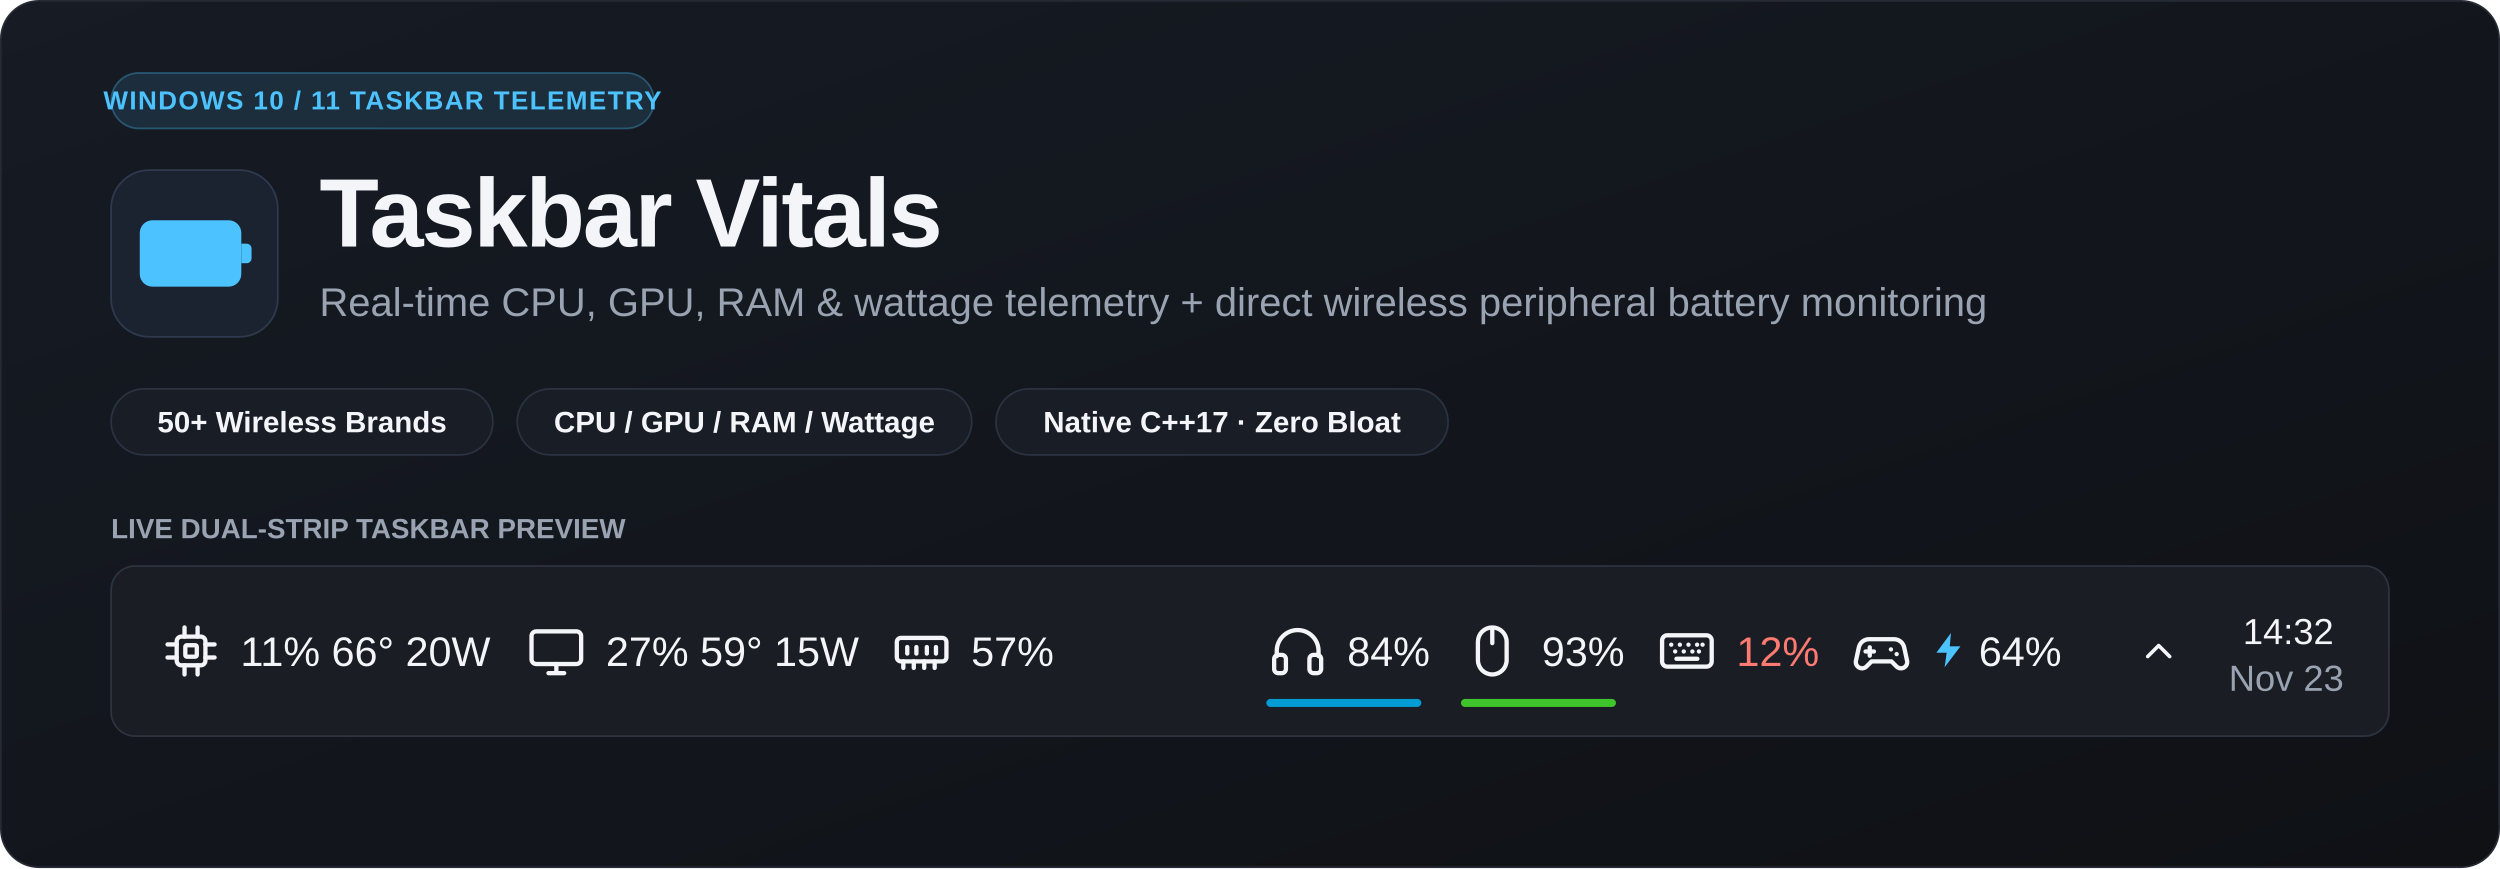
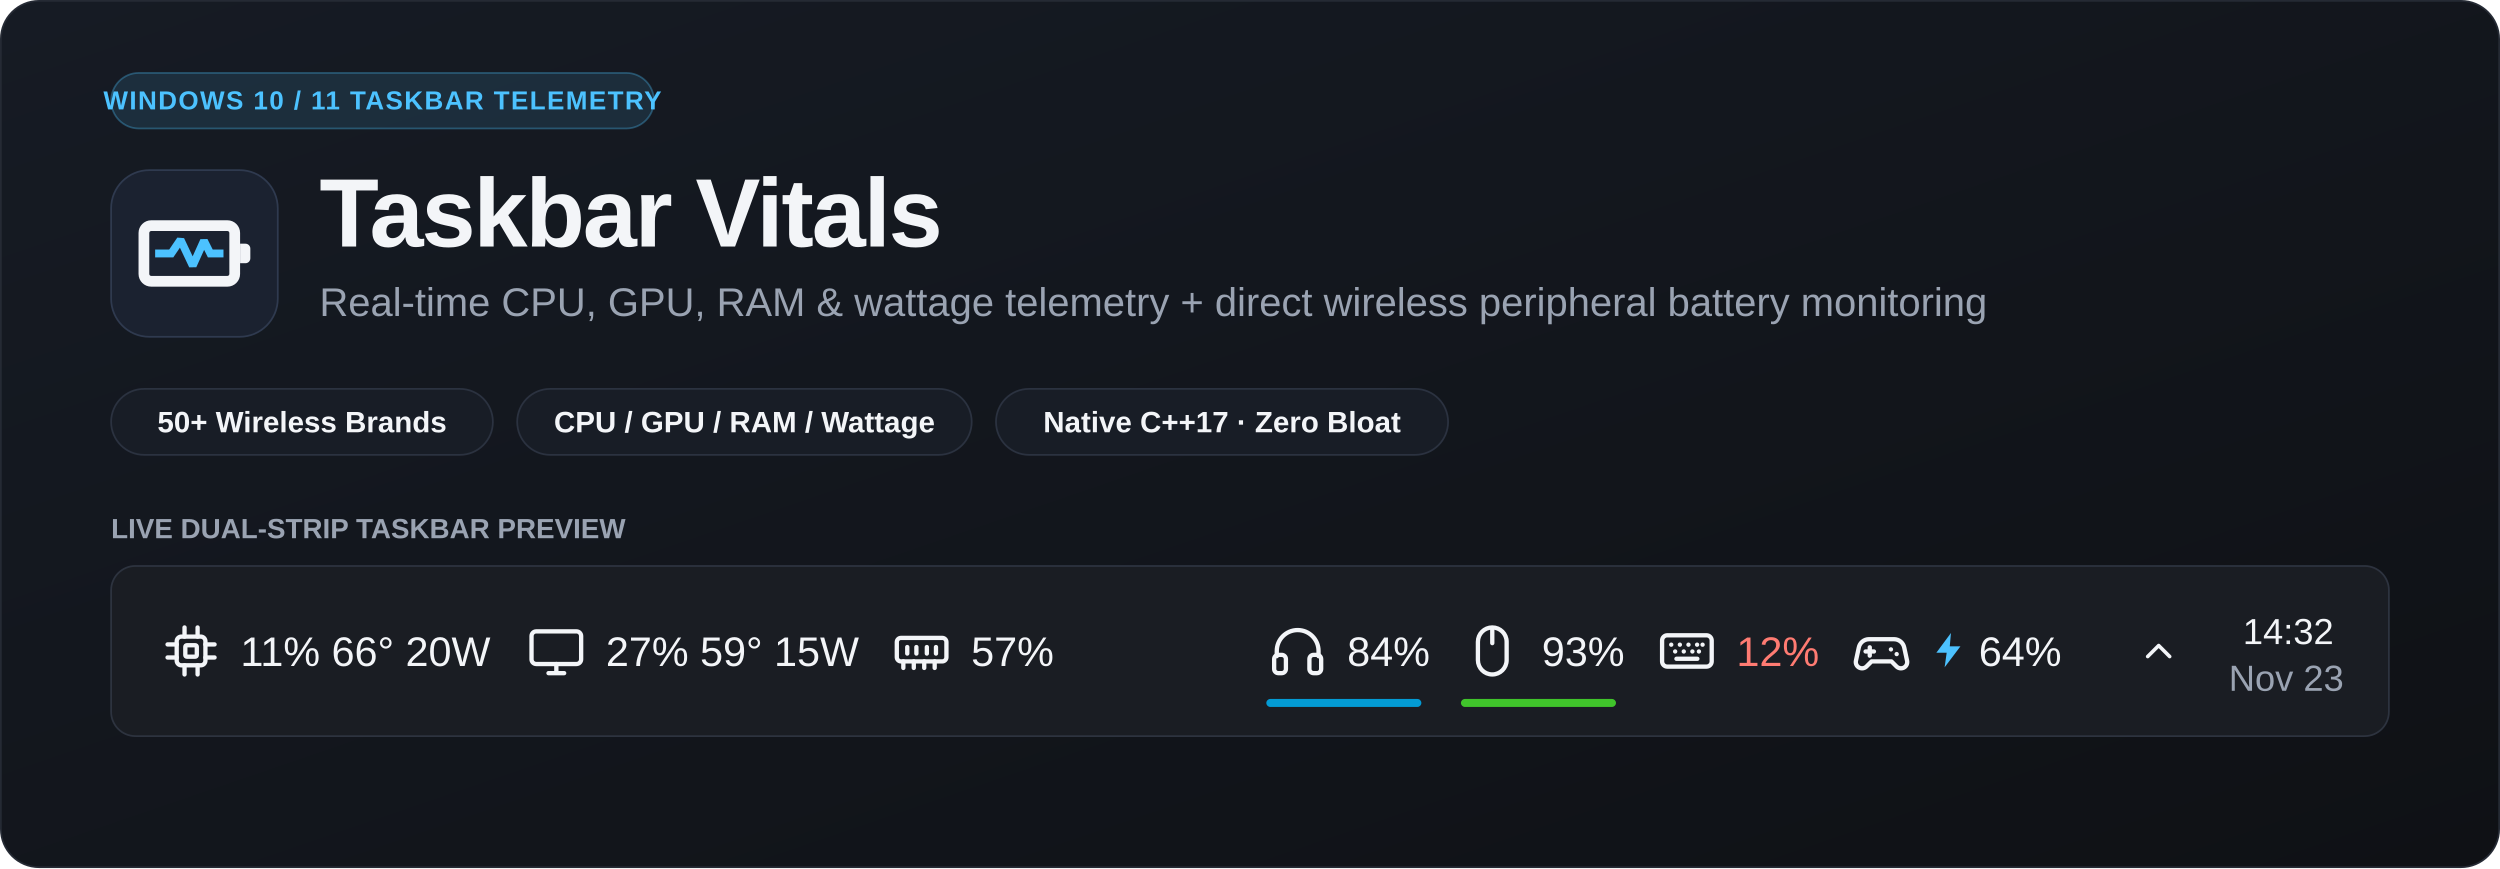
<svg xmlns="http://www.w3.org/2000/svg" width="1440" height="500" viewBox="0 0 1440 500" role="img" aria-label="Taskbar Vitals preview: System Vitals (CPU, GPU, RAM) at the left end of the Windows taskbar and wireless peripheral batteries beside the clock" font-family="'Segoe UI Variable Text','Segoe UI',system-ui,-apple-system,'Helvetica Neue',Arial,sans-serif">
  <defs>
    <linearGradient id="hdrGrad_dark" x1="0" y1="0" x2="1" y2="1">
      <stop offset="0%" stop-color="#161b24" />
      <stop offset="100%" stop-color="#0f1115" />
    </linearGradient>
  </defs>
  <rect x="0.5" y="0.5" width="1439" height="499" rx="22" fill="url(#hdrGrad_dark)" stroke="#252a34" />
  <rect x="64" y="42" width="312.7" height="32" rx="16" fill="rgba(76,194,255,0.12)" stroke="rgba(76,194,255,0.32)" />
  <text x="220.3" y="63" text-anchor="middle" font-size="15" font-weight="700" letter-spacing="0.8" fill="#4cc2ff">WINDOWS 10 / 11 TASKBAR TELEMETRY</text>
  <rect x="64" y="98" width="96" height="96" rx="22" fill="#1b2230" stroke="#2f3a4f" />
-   <g transform="translate(76 110) scale(0.1406)" fill="#4cc2ff" fill-rule="evenodd" clip-rule="evenodd">
-     <path d="M84,120 H396 C424.7,120 448,143.3 448,172 V340 C448,368.7 424.7,392 396,392 H84 C55.3,392 32,368.7 32,340 V172 C32,143.3 55.3,120 84,120 Z" />
-     <path d="M84,164 H396 C400.4,164 404,167.6 404,172 V340 C404,344.4 400.4,348 396,348 H84 C79.6,348 76,344.4 76,340 V172 C76,167.6 79.6,164 84,164 Z" />
-     <path d="M448,216 H470 C481,216 490,225 490,236 V276 C490,287 481,296 470,296 H448 Z" />
-     <path d="M100,272 L174.5,272 L201.5,232.2 L239.5,312.8 L268.6,312.6 L300.7,241.3 L316.1,272 L380,272 L380,240 L335.9,240 L314.3,196.8 L285.4,197.4 L253.7,267.8 L218.5,193.2 L190.8,191 L157.5,240 L100,240 Z" />
+   <g transform="translate(75.3 110.0) scale(0.1406)">
+     <path d="M84,120 H396 C424.7,120 448,143.3 448,172 V340 C448,368.7 424.7,392 396,392 H84 C55.3,392 32,368.7 32,340 V172 C32,143.3 55.3,120 84,120 Z M84,164 H396 C400.4,164 404,167.6 404,172 V340 C404,344.4 400.4,348 396,348 H84 C79.6,348 76,344.4 76,340 V172 C76,167.6 79.6,164 84,164 Z" fill="#f3f5f8" fill-rule="evenodd" clip-rule="evenodd" />
+     <path d="M448,216 H470 C481,216 490,225 490,236 V276 C490,287 481,296 470,296 H448 Z" fill="#f3f5f8" />
+     <path d="M100,272 L174.5,272 L201.5,232.2 L239.5,312.8 L268.6,312.6 L300.7,241.3 L316.1,272 L380,272 L380,240 L335.9,240 L314.3,196.8 L285.4,197.4 L253.7,267.8 L218.5,193.2 L190.8,191 L157.5,240 L100,240 Z" fill="#4cc2ff" />
  </g>
  <text x="184" y="142" font-size="56" font-weight="700" letter-spacing="-1.2" fill="#f3f5f8">Taskbar Vitals</text>
  <text x="184" y="182" font-size="23" fill="#9aa3b2">Real-time CPU, GPU, RAM &amp; wattage telemetry + direct wireless peripheral battery monitoring</text>
  <rect x="64.0" y="224.0" width="219.9" height="38" rx="19" fill="#181d26" stroke="#2b3240" />
  <text x="174.0" y="249.0" text-anchor="middle" font-size="17" font-weight="600" fill="#f3f5f8">50+ Wireless Brands</text>
  <rect x="297.9" y="224.0" width="261.8" height="38" rx="19" fill="#181d26" stroke="#2b3240" />
  <text x="428.8" y="249.0" text-anchor="middle" font-size="17" font-weight="600" fill="#f3f5f8">CPU / GPU / RAM / Wattage</text>
  <rect x="573.7" y="224.0" width="260.4" height="38" rx="19" fill="#181d26" stroke="#2b3240" />
  <text x="703.9" y="249.0" text-anchor="middle" font-size="17" font-weight="600" fill="#f3f5f8">Native C++17 · Zero Bloat</text>
  <text x="64" y="310" font-size="16" font-weight="600" fill="#9aa3b2">LIVE DUAL-STRIP TASKBAR PREVIEW</text>
  <rect x="64" y="326" width="1312" height="98" rx="14" fill="#1a1d23" stroke="#2d333f" />
  <g transform="translate(92.0 356.9) scale(1.5042)" fill="none" stroke="#f3f5f8" stroke-width="1.65" stroke-linecap="round" stroke-linejoin="round">
    <rect x="6.5" y="6.5" width="11" height="11" rx="1.8" />
    <rect x="9.8" y="9.8" width="4.4" height="4.4" rx=".6" />
    <path d="M9.5 3v3.5M14.5 3v3.5M9.5 17.5V21M14.5 17.5V21M3 9.5h3.5M3 14.5h3.5M17.5 9.5H21M17.5 14.5H21" />
  </g>
  <text x="138.5" y="383.6" font-size="23.8" font-weight="500" fill="#f3f5f8">11% 66° 20W</text>
  <g transform="translate(302.4 356.9) scale(1.5042)" fill="none" stroke="#f3f5f8" stroke-width="1.65" stroke-linecap="round" stroke-linejoin="round">
    <rect x="2.5" y="4.5" width="19" height="12.5" rx="1.8" />
    <path d="M9 20.5h6M12 17v3.5" />
  </g>
  <text x="349.0" y="383.6" font-size="23.8" font-weight="500" fill="#f3f5f8">27% 59° 15W</text>
  <g transform="translate(512.8 356.9) scale(1.5042)" fill="none" stroke="#f3f5f8" stroke-width="1.65" stroke-linecap="round" stroke-linejoin="round">
    <rect x="2.5" y="7" width="19" height="9" rx="1.6" />
    <path d="M6.5 10.5v2.5M10 10.5v2.5M14 10.5v2.5M17.5 10.5v2.5M5 16v2.5M9 16v2.5M13 16v2.5M17 16v2.5" />
  </g>
  <text x="559.4" y="383.6" font-size="23.8" font-weight="500" fill="#f3f5f8">57%</text>
  <text text-anchor="end" font-size="20.9" fill="#f3f5f8">
    <tspan x="1350" y="371.0">14:32</tspan>
    <tspan x="1350" y="397.9" fill="#9aa3b2">Nov 23</tspan>
  </text>
  <g transform="translate(1228.2 359.8) scale(1.2667)" fill="none" stroke="#f3f5f8" stroke-width="1.65" stroke-linecap="round" stroke-linejoin="round">
    <path d="M7 14.5l5-5 5 5" />
  </g>
  <g transform="translate(729.4 356.9) scale(1.5042)" fill="none" stroke="#f3f5f8" stroke-width="1.65" stroke-linecap="round" stroke-linejoin="round">
    <path d="M4 14v-2a8 8 0 0 1 16 0v2" />
    <rect x="3" y="13.5" width="4.5" height="7" rx="1.6" />
    <rect x="16.5" y="13.5" width="4.5" height="7" rx="1.6" />
  </g>
  <text x="776.0" y="383.6" font-size="23.8" font-weight="500" fill="#f3f5f8">84%</text>
  <rect x="729.4" y="402.6" width="89.3" height="4.6" rx="2.3" fill="#00a8e8" opacity="0.9" />
  <g transform="translate(841.5 356.9) scale(1.5042)" fill="none" stroke="#f3f5f8" stroke-width="1.65" stroke-linecap="round" stroke-linejoin="round">
    <rect x="6.5" y="3" width="11" height="18" rx="5.5" />
    <path d="M12 3.5v5.5" />
  </g>
  <text x="888.1" y="383.6" font-size="23.8" font-weight="500" fill="#f3f5f8">93%</text>
  <rect x="841.5" y="402.6" width="89.3" height="4.6" rx="2.3" fill="#44d62c" opacity="0.9" />
  <g transform="translate(953.6 356.9) scale(1.5042)" fill="none" stroke="#f3f5f8" stroke-width="1.65" stroke-linecap="round" stroke-linejoin="round">
    <rect x="2.5" y="6" width="19" height="12" rx="2" />
    <path d="M6 9.6h.01M9.3 9.6h.01M12.6 9.6h.01M15.9 9.6h.01M18 9.6h.01M7.5 12.2h.01M10.8 12.2h.01M14.1 12.2h.01M16.6 12.2h.01M8 15h8" />
  </g>
  <text x="1000.2" y="383.6" font-size="23.8" font-weight="500" fill="#ff7b72">12%</text>
  <g transform="translate(1065.7 356.9) scale(1.5042)" fill="none" stroke="#f3f5f8" stroke-width="1.65" stroke-linecap="round" stroke-linejoin="round">
    <path d="M7.2 7.5h9.6a4 4 0 0 1 3.9 3.2l1.1 5.1a2.4 2.4 0 0 1-4.1 2.1L15.8 16H8.2l-1.9 1.9a2.4 2.4 0 0 1-4.1-2.1l1.1-5.1a4 4 0 0 1 3.9-3.2z" />
    <path d="M7.5 10.6v3.2M5.9 12.2h3.2M15.6 11.4h.01M17.8 13.2h.01" />
  </g>
  <g transform="translate(1110.4 362.6) scale(0.9896)" fill="#4cc2ff" stroke="none">
    <path d="M13.5 2 5 13.5h6L9.8 22 19 9.8h-6.2z" />
  </g>
  <text x="1139.8" y="383.6" font-size="23.8" font-weight="500" fill="#f3f5f8">64%</text>
</svg>
